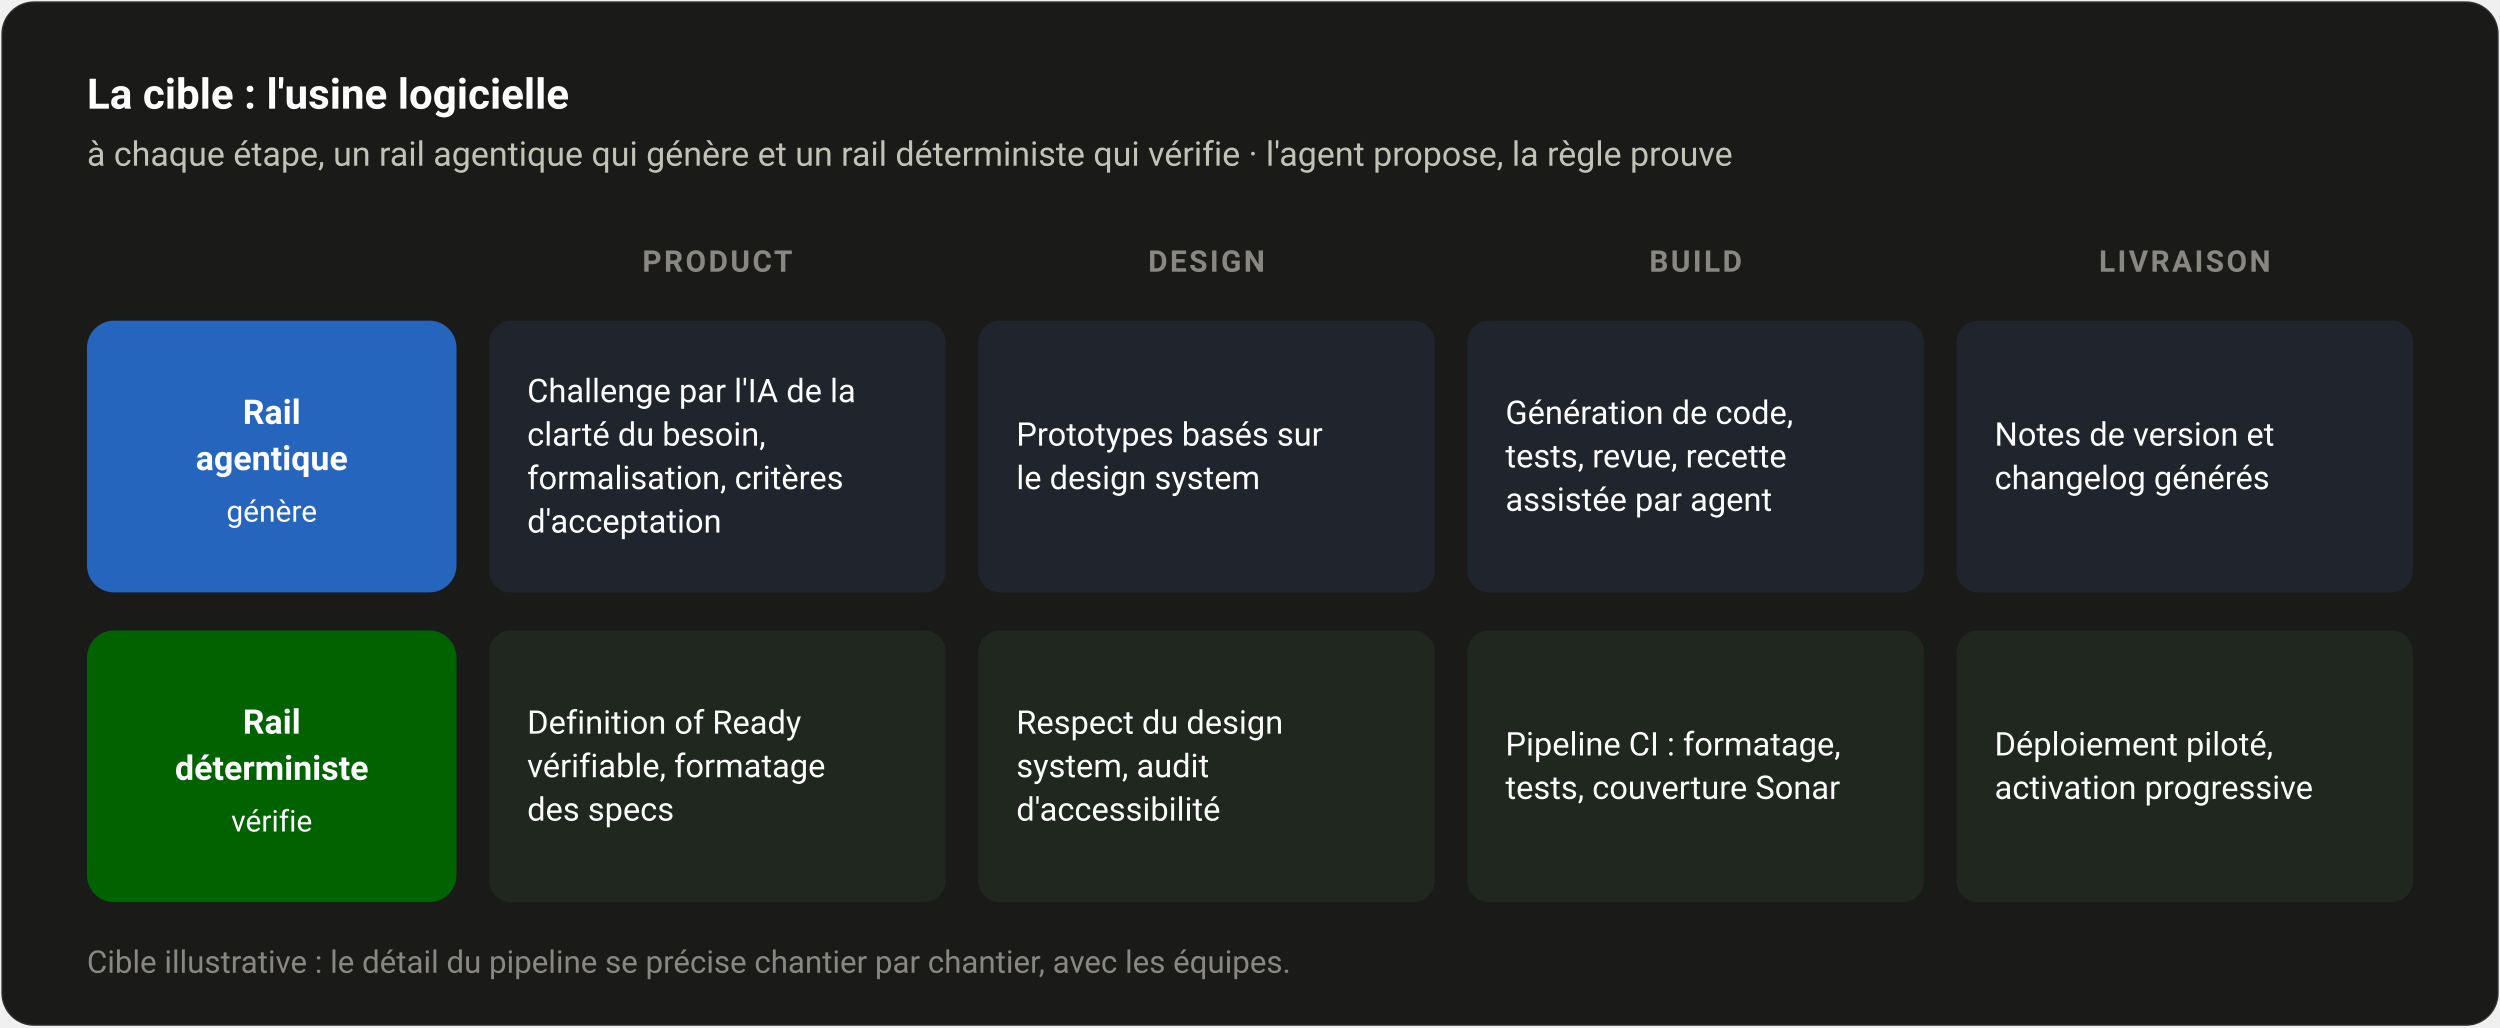
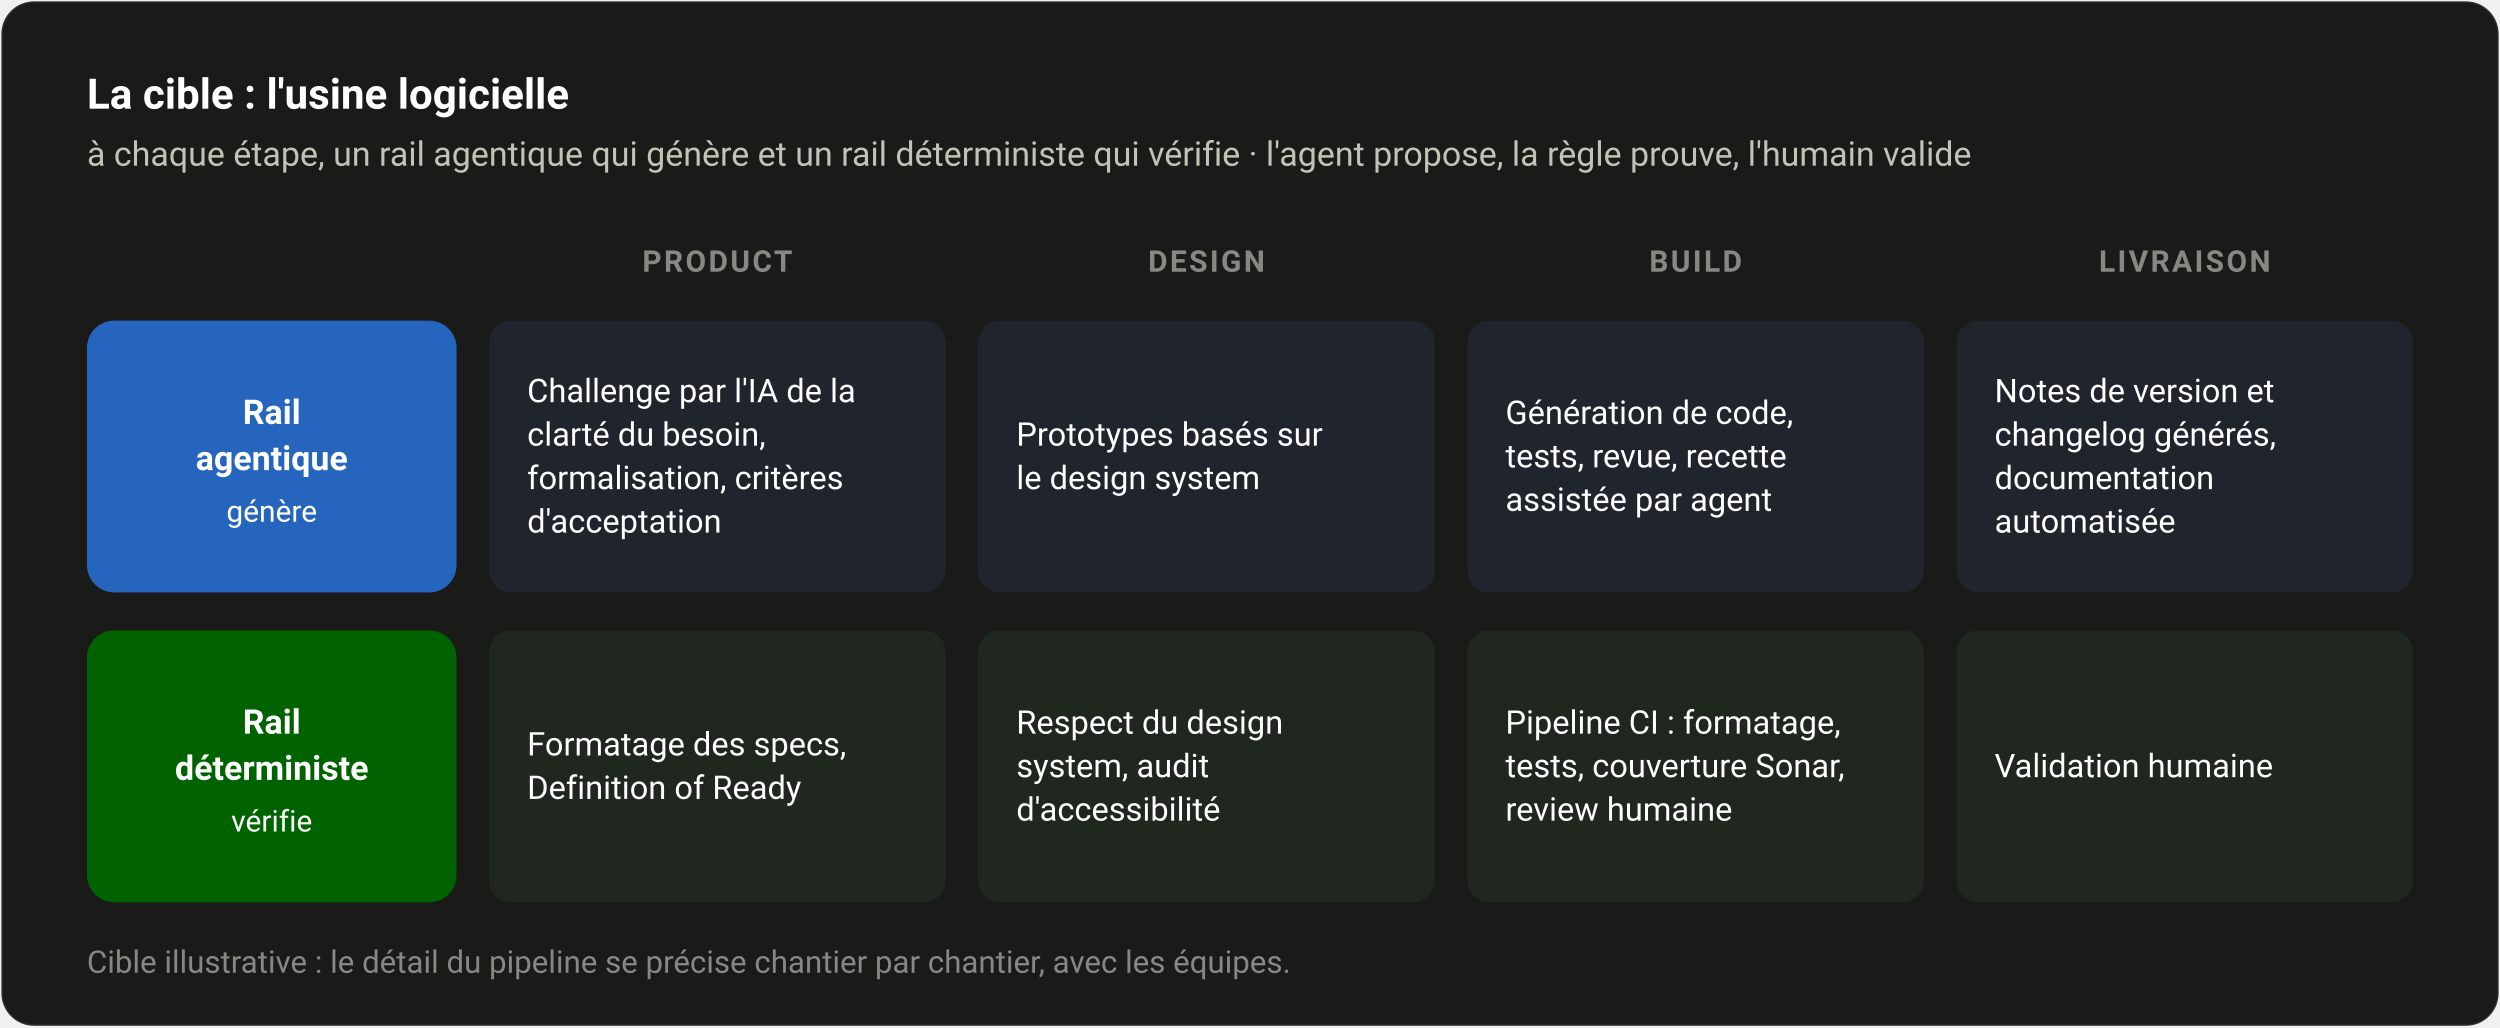
<svg xmlns="http://www.w3.org/2000/svg" width="920" height="378" viewBox="0 0 920 378" font-family="-apple-system,'Segoe UI',system-ui,Roboto,'Helvetica Neue',Arial,sans-serif">
  <rect x="0.5" y="0.5" width="919" height="377" rx="12" fill="#1a1a19" stroke="rgba(255,255,255,0.10)" />
  <text x="32" y="40" font-size="15.5" fill="#ffffff" font-weight="600" text-anchor="start">La cible : l'usine logicielle</text>
-   <text x="32" y="61" font-size="12.5" fill="#c3c2b7" font-weight="normal" text-anchor="start">à chaque étape, un rail agentique qui génère et un rail déterministe qui vérifie · l'agent propose, la règle prouve</text>
+   <text x="32" y="61" font-size="12.5" fill="#c3c2b7" font-weight="normal" text-anchor="start">à chaque étape, un rail agentique qui génère et un rail déterministe qui vérifie · l'agent propose, la règle prouve, l'humain valide</text>
  <text x="264.0" y="100" font-size="11" fill="#898781" font-weight="600" text-anchor="middle" letter-spacing="0.08em">PRODUCT</text>
  <text x="444.0" y="100" font-size="11" fill="#898781" font-weight="600" text-anchor="middle" letter-spacing="0.08em">DESIGN</text>
  <text x="624.0" y="100" font-size="11" fill="#898781" font-weight="600" text-anchor="middle" letter-spacing="0.08em">BUILD</text>
  <text x="804.0" y="100" font-size="11" fill="#898781" font-weight="600" text-anchor="middle" letter-spacing="0.08em">LIVRAISON</text>
  <rect x="32" y="118" width="136" height="100" rx="10" fill="#2565bd" />
  <text x="100" y="156.0" font-size="12.5" fill="#ffffff" font-weight="600" text-anchor="middle">Rail</text>
  <text x="100" y="173.0" font-size="12.5" fill="#ffffff" font-weight="600" text-anchor="middle">agentique</text>
  <text x="100" y="192.0" font-size="11" fill="#ffffff" font-weight="normal" text-anchor="middle">génère</text>
  <rect x="180.0" y="118" width="168.0" height="100" rx="8" fill="#20242c" />
  <text x="194.0" y="148.0" font-size="12" fill="#ffffff" font-weight="normal" text-anchor="start">Challenge par l'IA de la</text>
  <text x="194.0" y="164.0" font-size="12" fill="#ffffff" font-weight="normal" text-anchor="start">clarté du besoin,</text>
  <text x="194.0" y="180.0" font-size="12" fill="#ffffff" font-weight="normal" text-anchor="start">formalisation, critères</text>
  <text x="194.0" y="196.0" font-size="12" fill="#ffffff" font-weight="normal" text-anchor="start">d'acceptation</text>
  <rect x="360.0" y="118" width="168.0" height="100" rx="8" fill="#20242c" />
  <text x="374.0" y="164.0" font-size="12" fill="#ffffff" font-weight="normal" text-anchor="start">Prototypes basés sur</text>
  <text x="374.0" y="180.0" font-size="12" fill="#ffffff" font-weight="normal" text-anchor="start">le design system</text>
  <rect x="540.0" y="118" width="168.0" height="100" rx="8" fill="#20242c" />
  <text x="554.0" y="156.0" font-size="12" fill="#ffffff" font-weight="normal" text-anchor="start">Génération de code,</text>
  <text x="554.0" y="172.0" font-size="12" fill="#ffffff" font-weight="normal" text-anchor="start">tests, revue, recette</text>
  <text x="554.0" y="188.0" font-size="12" fill="#ffffff" font-weight="normal" text-anchor="start">assistée par agent</text>
  <rect x="720.0" y="118" width="168.0" height="100" rx="8" fill="#20242c" />
-   <text x="734.0" y="164.0" font-size="12" fill="#ffffff" font-weight="normal" text-anchor="start">Notes de version et</text>
-   <text x="734.0" y="180.0" font-size="12" fill="#ffffff" font-weight="normal" text-anchor="start">changelog générés</text>
+   <text x="734.0" y="148.0" font-size="12" fill="#ffffff" font-weight="normal" text-anchor="start">Notes de version et</text>
+   <text x="734.0" y="164.0" font-size="12" fill="#ffffff" font-weight="normal" text-anchor="start">changelog générés,</text>
+   <text x="734.0" y="180.0" font-size="12" fill="#ffffff" font-weight="normal" text-anchor="start">documentation</text>
+   <text x="734.0" y="196.0" font-size="12" fill="#ffffff" font-weight="normal" text-anchor="start">automatisée</text>
  <rect x="32" y="232" width="136" height="100" rx="10" fill="#006300" />
  <text x="100" y="270.0" font-size="12.5" fill="#ffffff" font-weight="600" text-anchor="middle">Rail</text>
  <text x="100" y="287.0" font-size="12.5" fill="#ffffff" font-weight="600" text-anchor="middle">déterministe</text>
  <text x="100" y="306.0" font-size="11" fill="#ffffff" font-weight="normal" text-anchor="middle">vérifie</text>
  <rect x="180.0" y="232" width="168.0" height="100" rx="8" fill="#1f271f" />
-   <text x="194.0" y="270.0" font-size="12" fill="#ffffff" font-weight="normal" text-anchor="start">Definition of Ready</text>
-   <text x="194.0" y="286.0" font-size="12" fill="#ffffff" font-weight="normal" text-anchor="start">vérifiable, formatage</text>
-   <text x="194.0" y="302.0" font-size="12" fill="#ffffff" font-weight="normal" text-anchor="start">des specs</text>
+   <text x="194.0" y="278.0" font-size="12" fill="#ffffff" font-weight="normal" text-anchor="start">Formatage des specs,</text>
+   <text x="194.0" y="294.0" font-size="12" fill="#ffffff" font-weight="normal" text-anchor="start">Definition of Ready</text>
  <rect x="360.0" y="232" width="168.0" height="100" rx="8" fill="#1f271f" />
  <text x="374.0" y="270.0" font-size="12" fill="#ffffff" font-weight="normal" text-anchor="start">Respect du design</text>
  <text x="374.0" y="286.0" font-size="12" fill="#ffffff" font-weight="normal" text-anchor="start">system, audit</text>
  <text x="374.0" y="302.0" font-size="12" fill="#ffffff" font-weight="normal" text-anchor="start">d'accessibilité</text>
  <rect x="540.0" y="232" width="168.0" height="100" rx="8" fill="#1f271f" />
-   <text x="554.0" y="278.0" font-size="12" fill="#ffffff" font-weight="normal" text-anchor="start">Pipeline CI : formatage,</text>
-   <text x="554.0" y="294.0" font-size="12" fill="#ffffff" font-weight="normal" text-anchor="start">tests, couverture Sonar</text>
+   <text x="554.0" y="270.0" font-size="12" fill="#ffffff" font-weight="normal" text-anchor="start">Pipeline CI : formatage,</text>
+   <text x="554.0" y="286.0" font-size="12" fill="#ffffff" font-weight="normal" text-anchor="start">tests, couverture Sonar,</text>
+   <text x="554.0" y="302.0" font-size="12" fill="#ffffff" font-weight="normal" text-anchor="start">review humaine</text>
  <rect x="720.0" y="232" width="168.0" height="100" rx="8" fill="#1f271f" />
-   <text x="734.0" y="278.0" font-size="12" fill="#ffffff" font-weight="normal" text-anchor="start">Déploiement piloté,</text>
-   <text x="734.0" y="294.0" font-size="12" fill="#ffffff" font-weight="normal" text-anchor="start">activation progressive</text>
+   <text x="734.0" y="286.0" font-size="12" fill="#ffffff" font-weight="normal" text-anchor="start">Validation humaine</text>
  <text x="32" y="358" font-size="11.5" fill="#898781" font-weight="normal" text-anchor="start">Cible illustrative : le détail du pipeline se précise chantier par chantier, avec les équipes.</text>
</svg>
